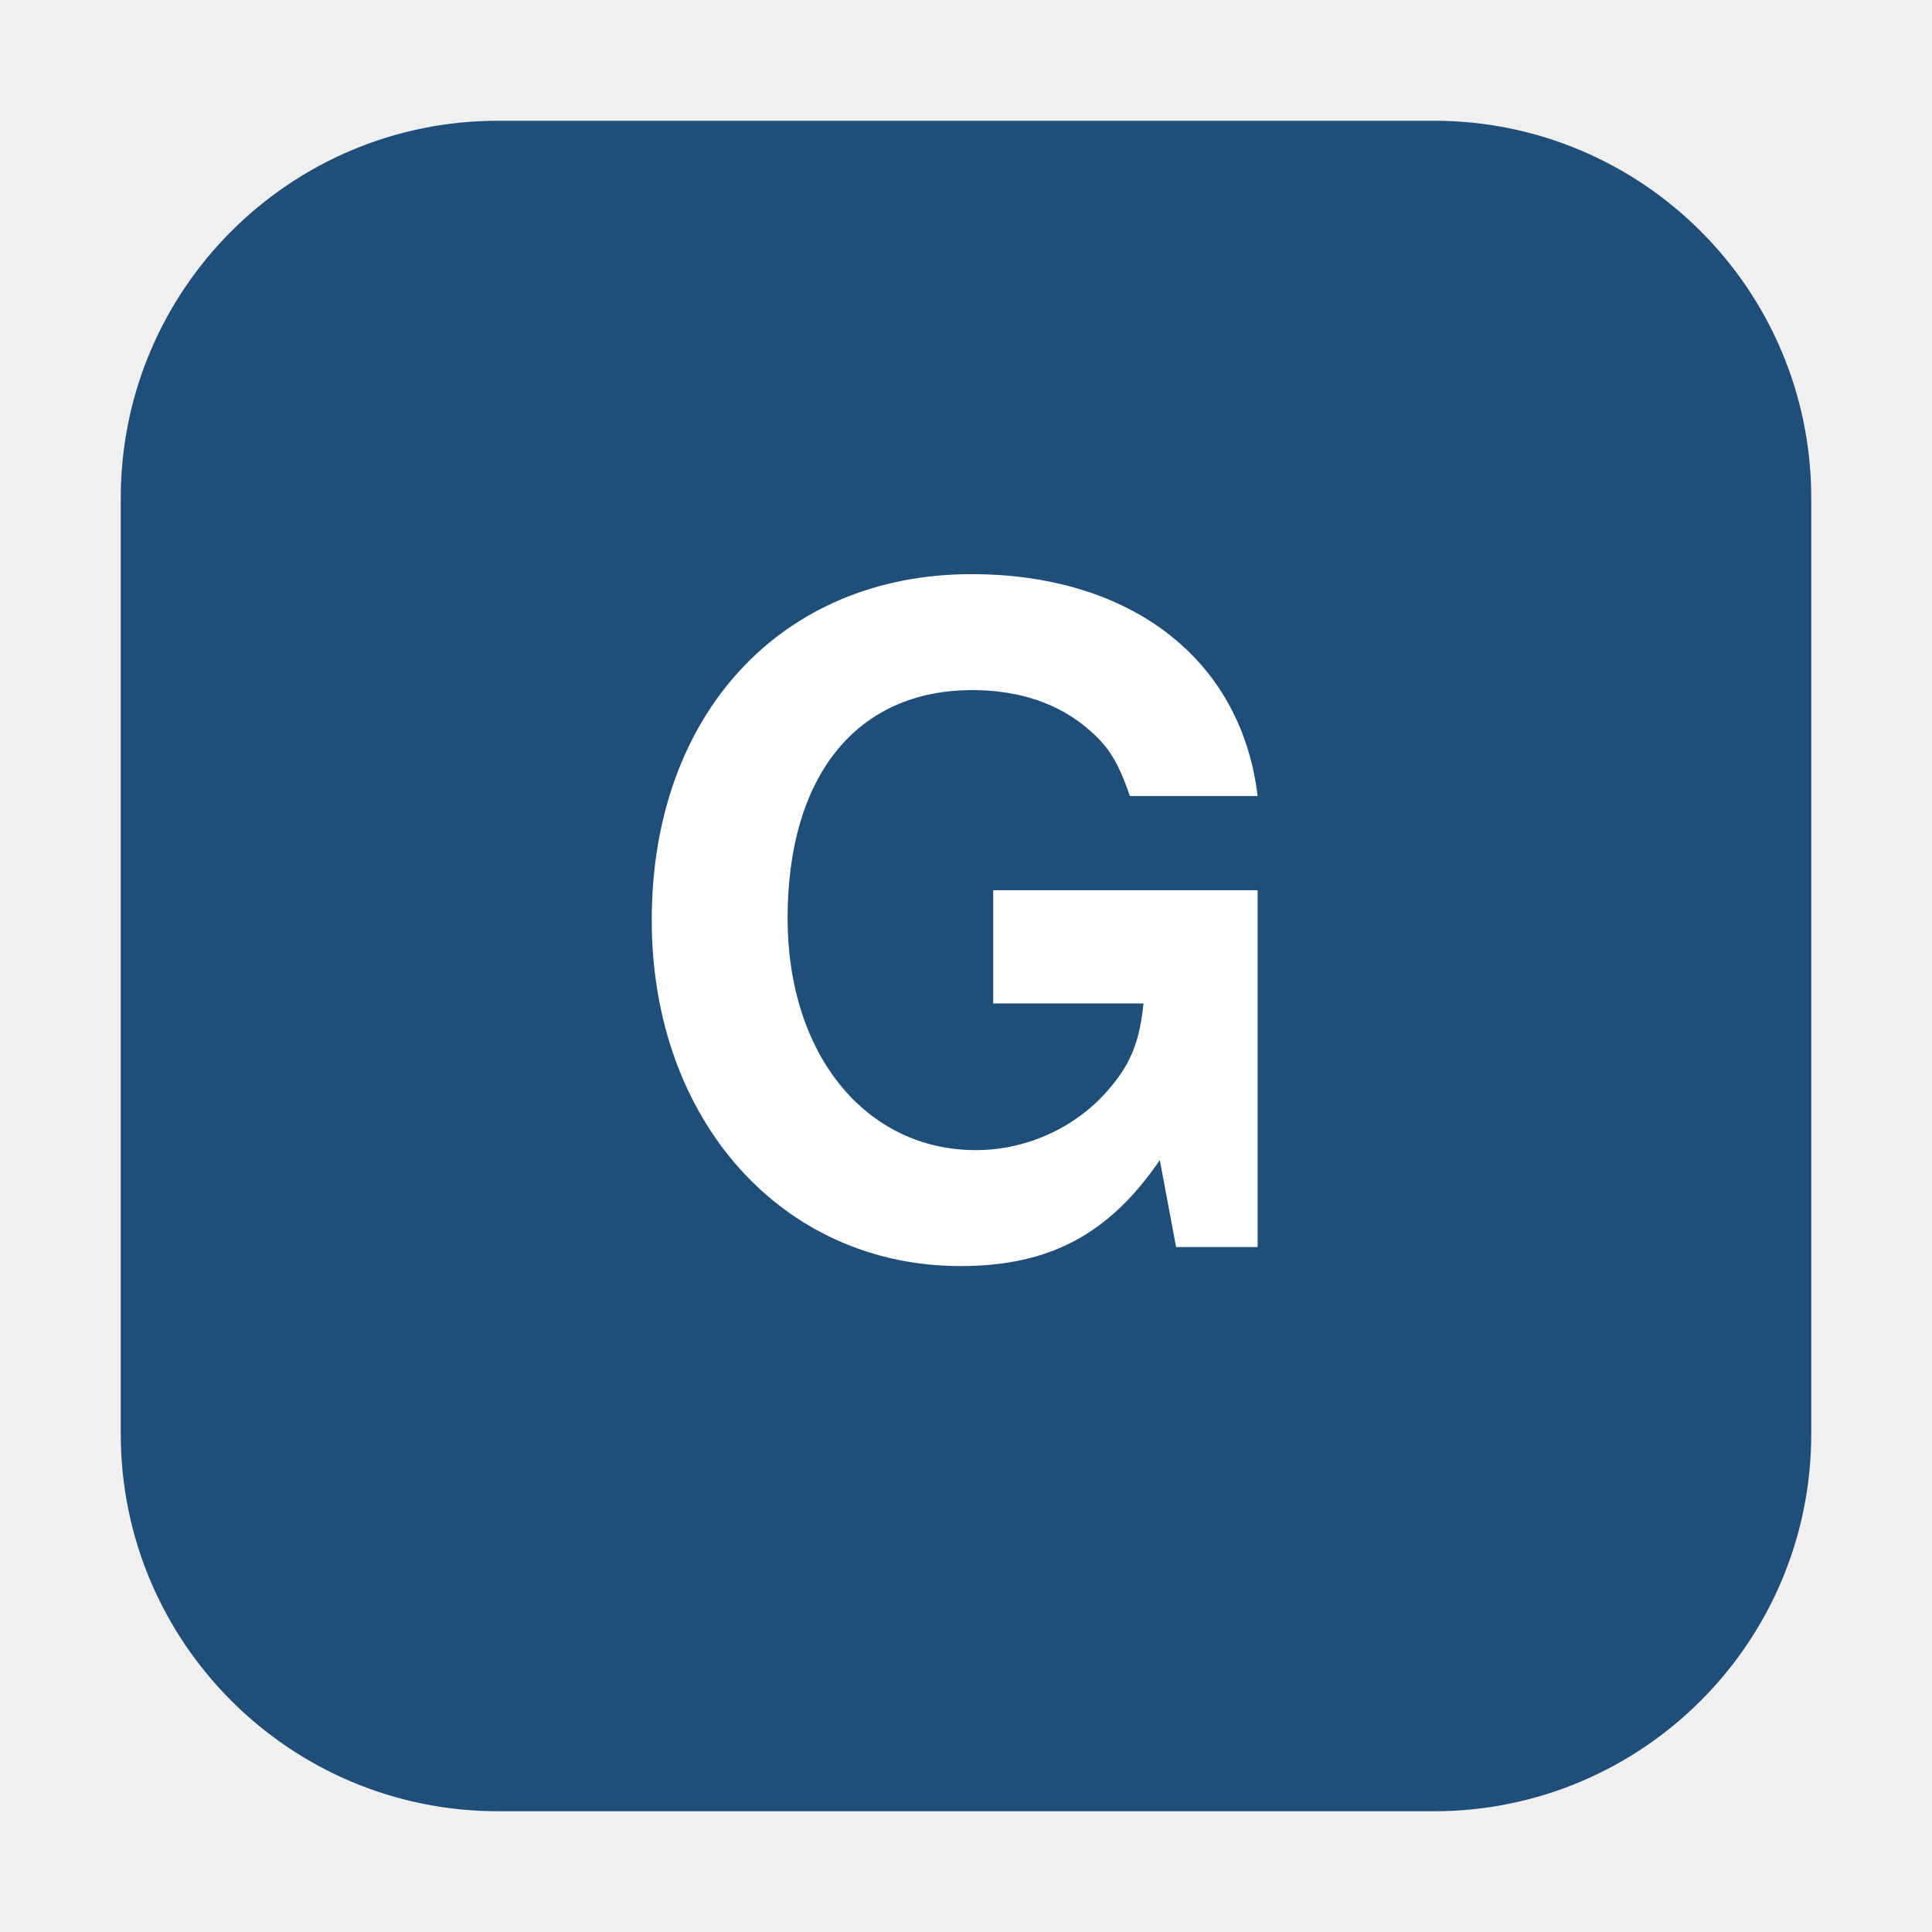
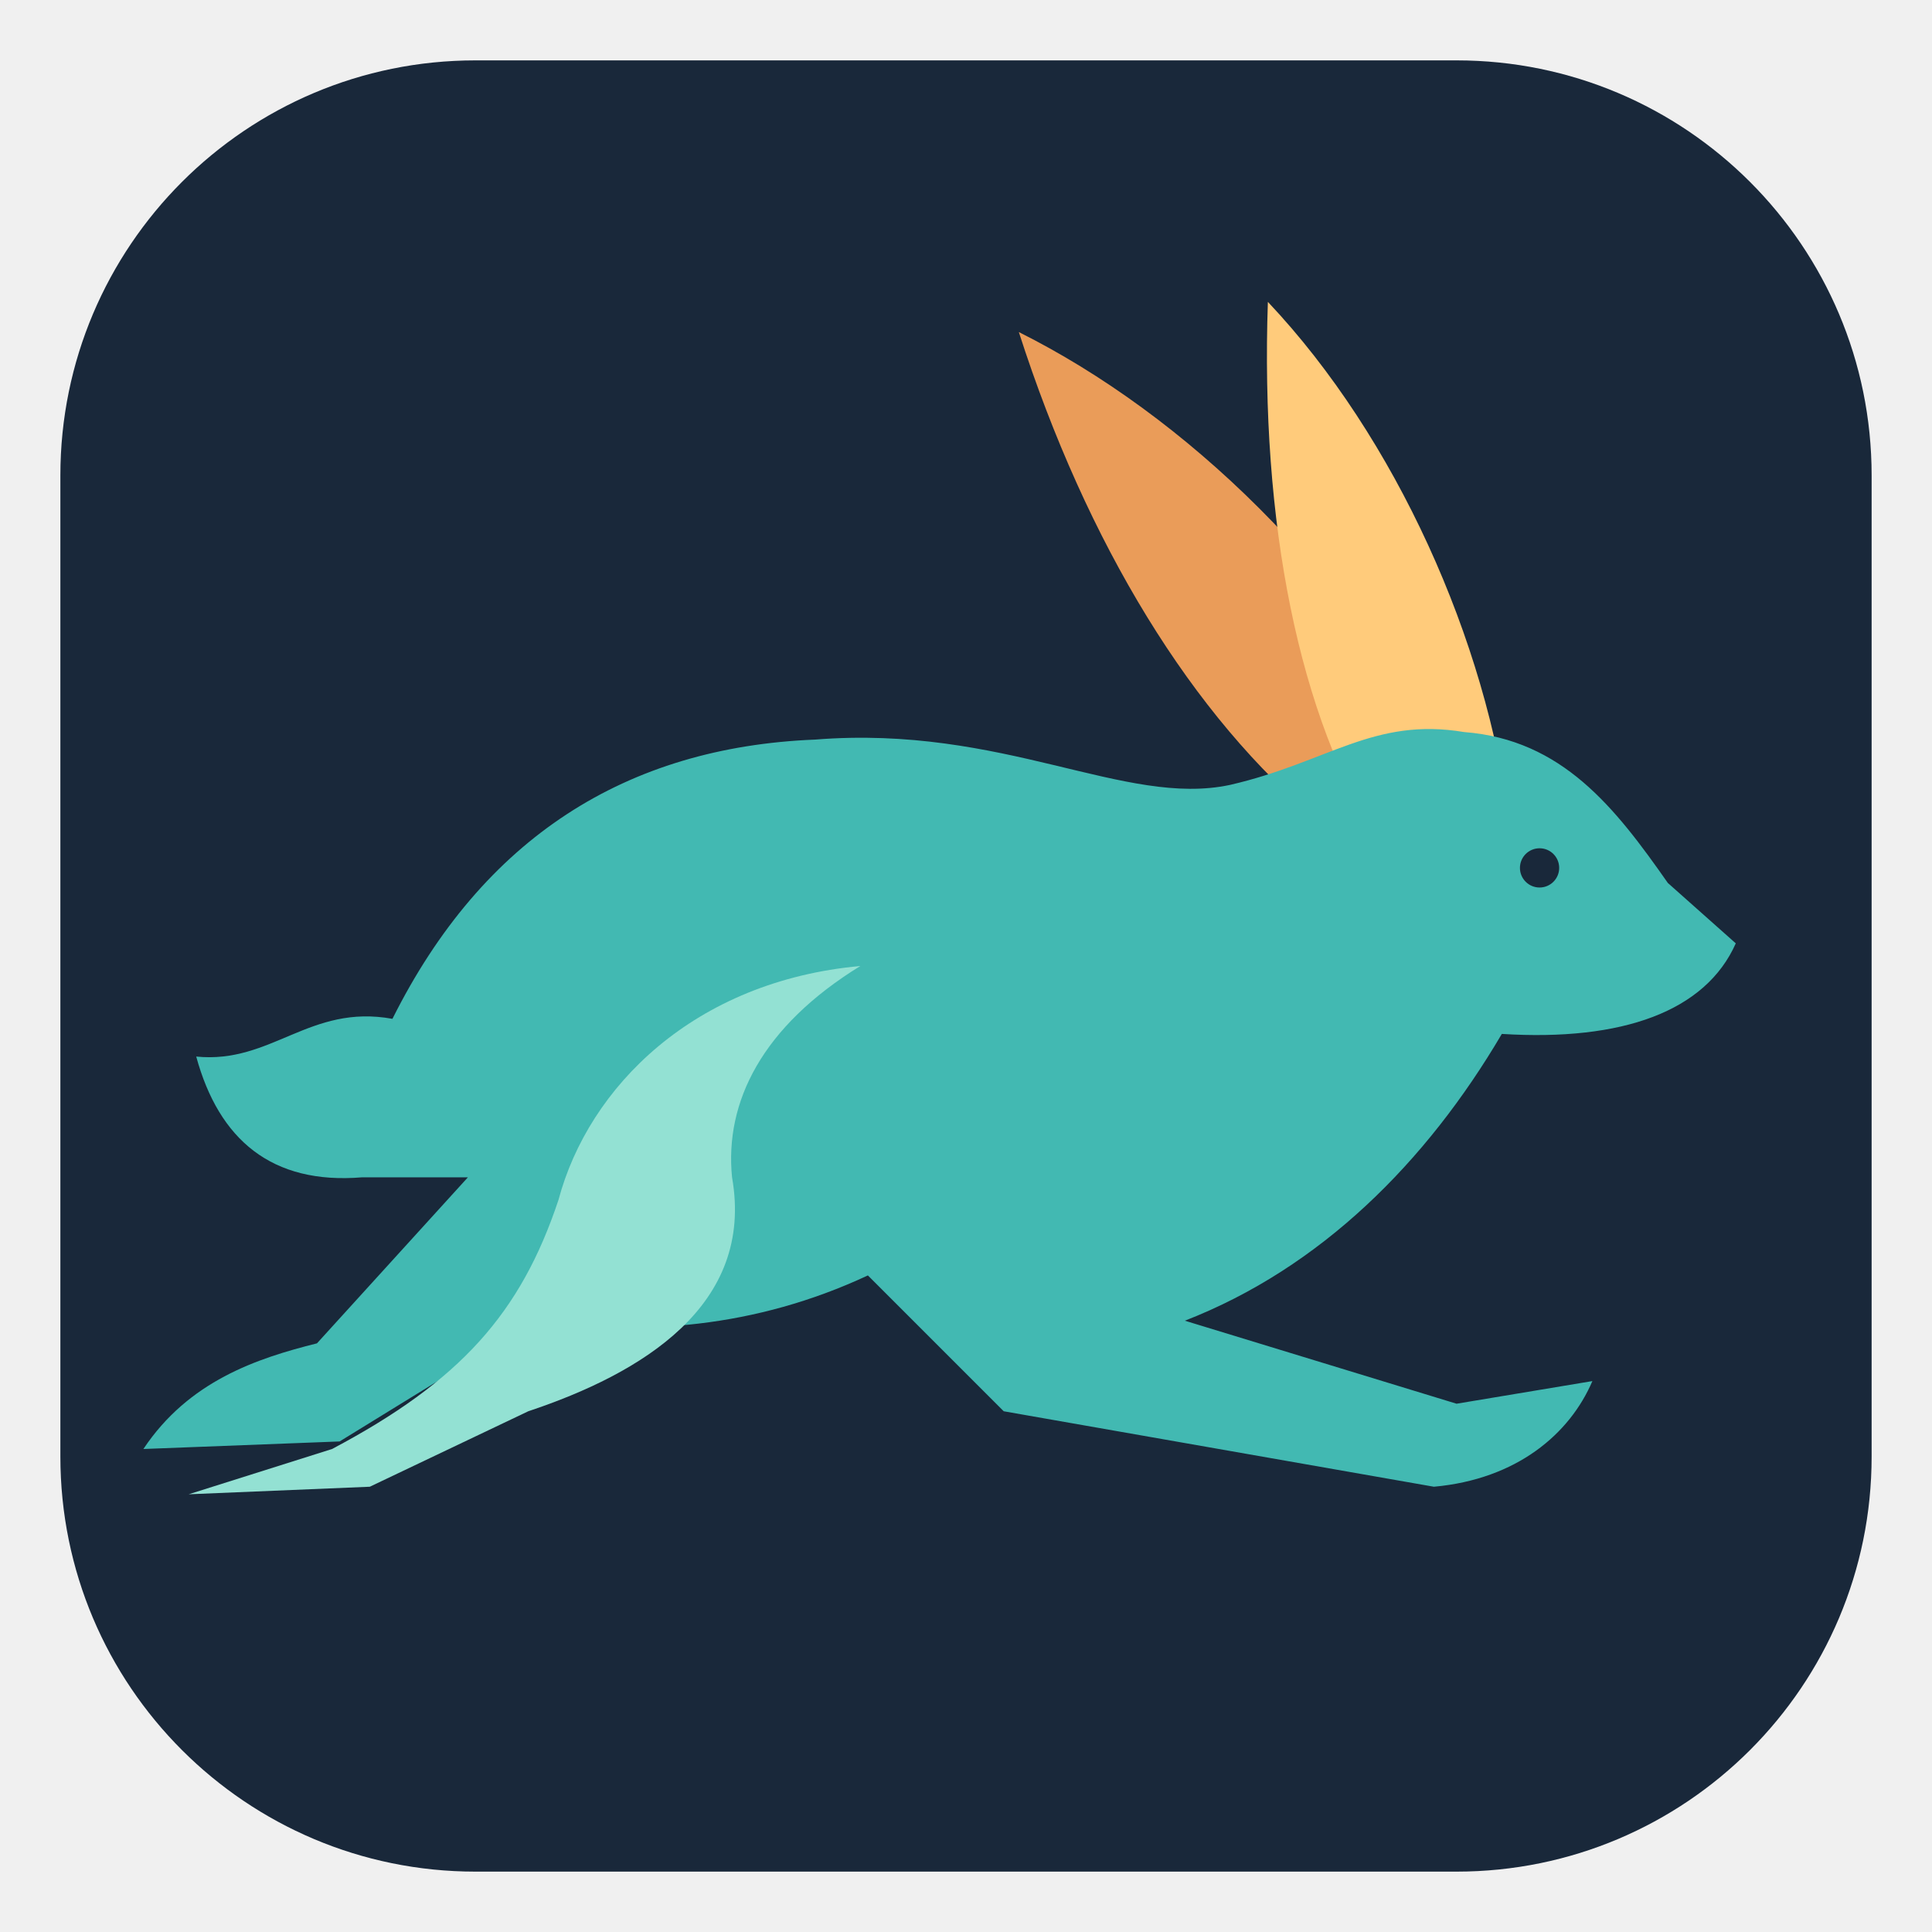
- <svg xmlns="http://www.w3.org/2000/svg" viewBox="0 0 1024 1024">
-   <rect x="64" y="64" width="896" height="896" rx="200" fill="#1f4e79" />
-   <text x="512" y="660" font-family="Helvetica, Arial, sans-serif" font-size="480" font-weight="700" fill="#ffffff" text-anchor="middle">G</text>
+ <svg xmlns="http://www.w3.org/2000/svg" width="512" height="512" viewBox="0 0 256 256">
+   <rect x="8" y="8" width="240" height="240" rx="55" fill="#19283a" />
+   <g id="runner">
+     <path fill="#ea9c59" d="M175 109c-17-14-31-37-40-65 22 11 44 32 57 58z" />
+     <path fill="#ffcb7b" d="M183 112c-11-17-16-43-15-72 17 18 29 45 32 69z" />
+     <path fill="#42b9b2" d="M48 156c-12 1-19-5-22-16 10 1 15-7 26-5 12-24 31-36 56-37 25-2 41 9 55 6 13-3 19-9 31-7 13 1 20 10 27 20l9 8c-4 9-15 13-31 12-10 17-24 31-42 38l36 11 18-3c-3 7-10 13-21 14l-57-10-18-18c-15 7-30 8-44 6l-26 16-26 1c6-9 15-12 23-14l20-22z" />
+     <path fill="#93e1d3" d="M44 192c17-9 25-18 30-33 4-15 18-29 40-31-13 8-18 18-17 28 3 17-12 26-27 31l-21 10-24 1z" />
+     <circle cx="204" cy="115" r="2.6" fill="#19283a" />
+   </g>
</svg>
